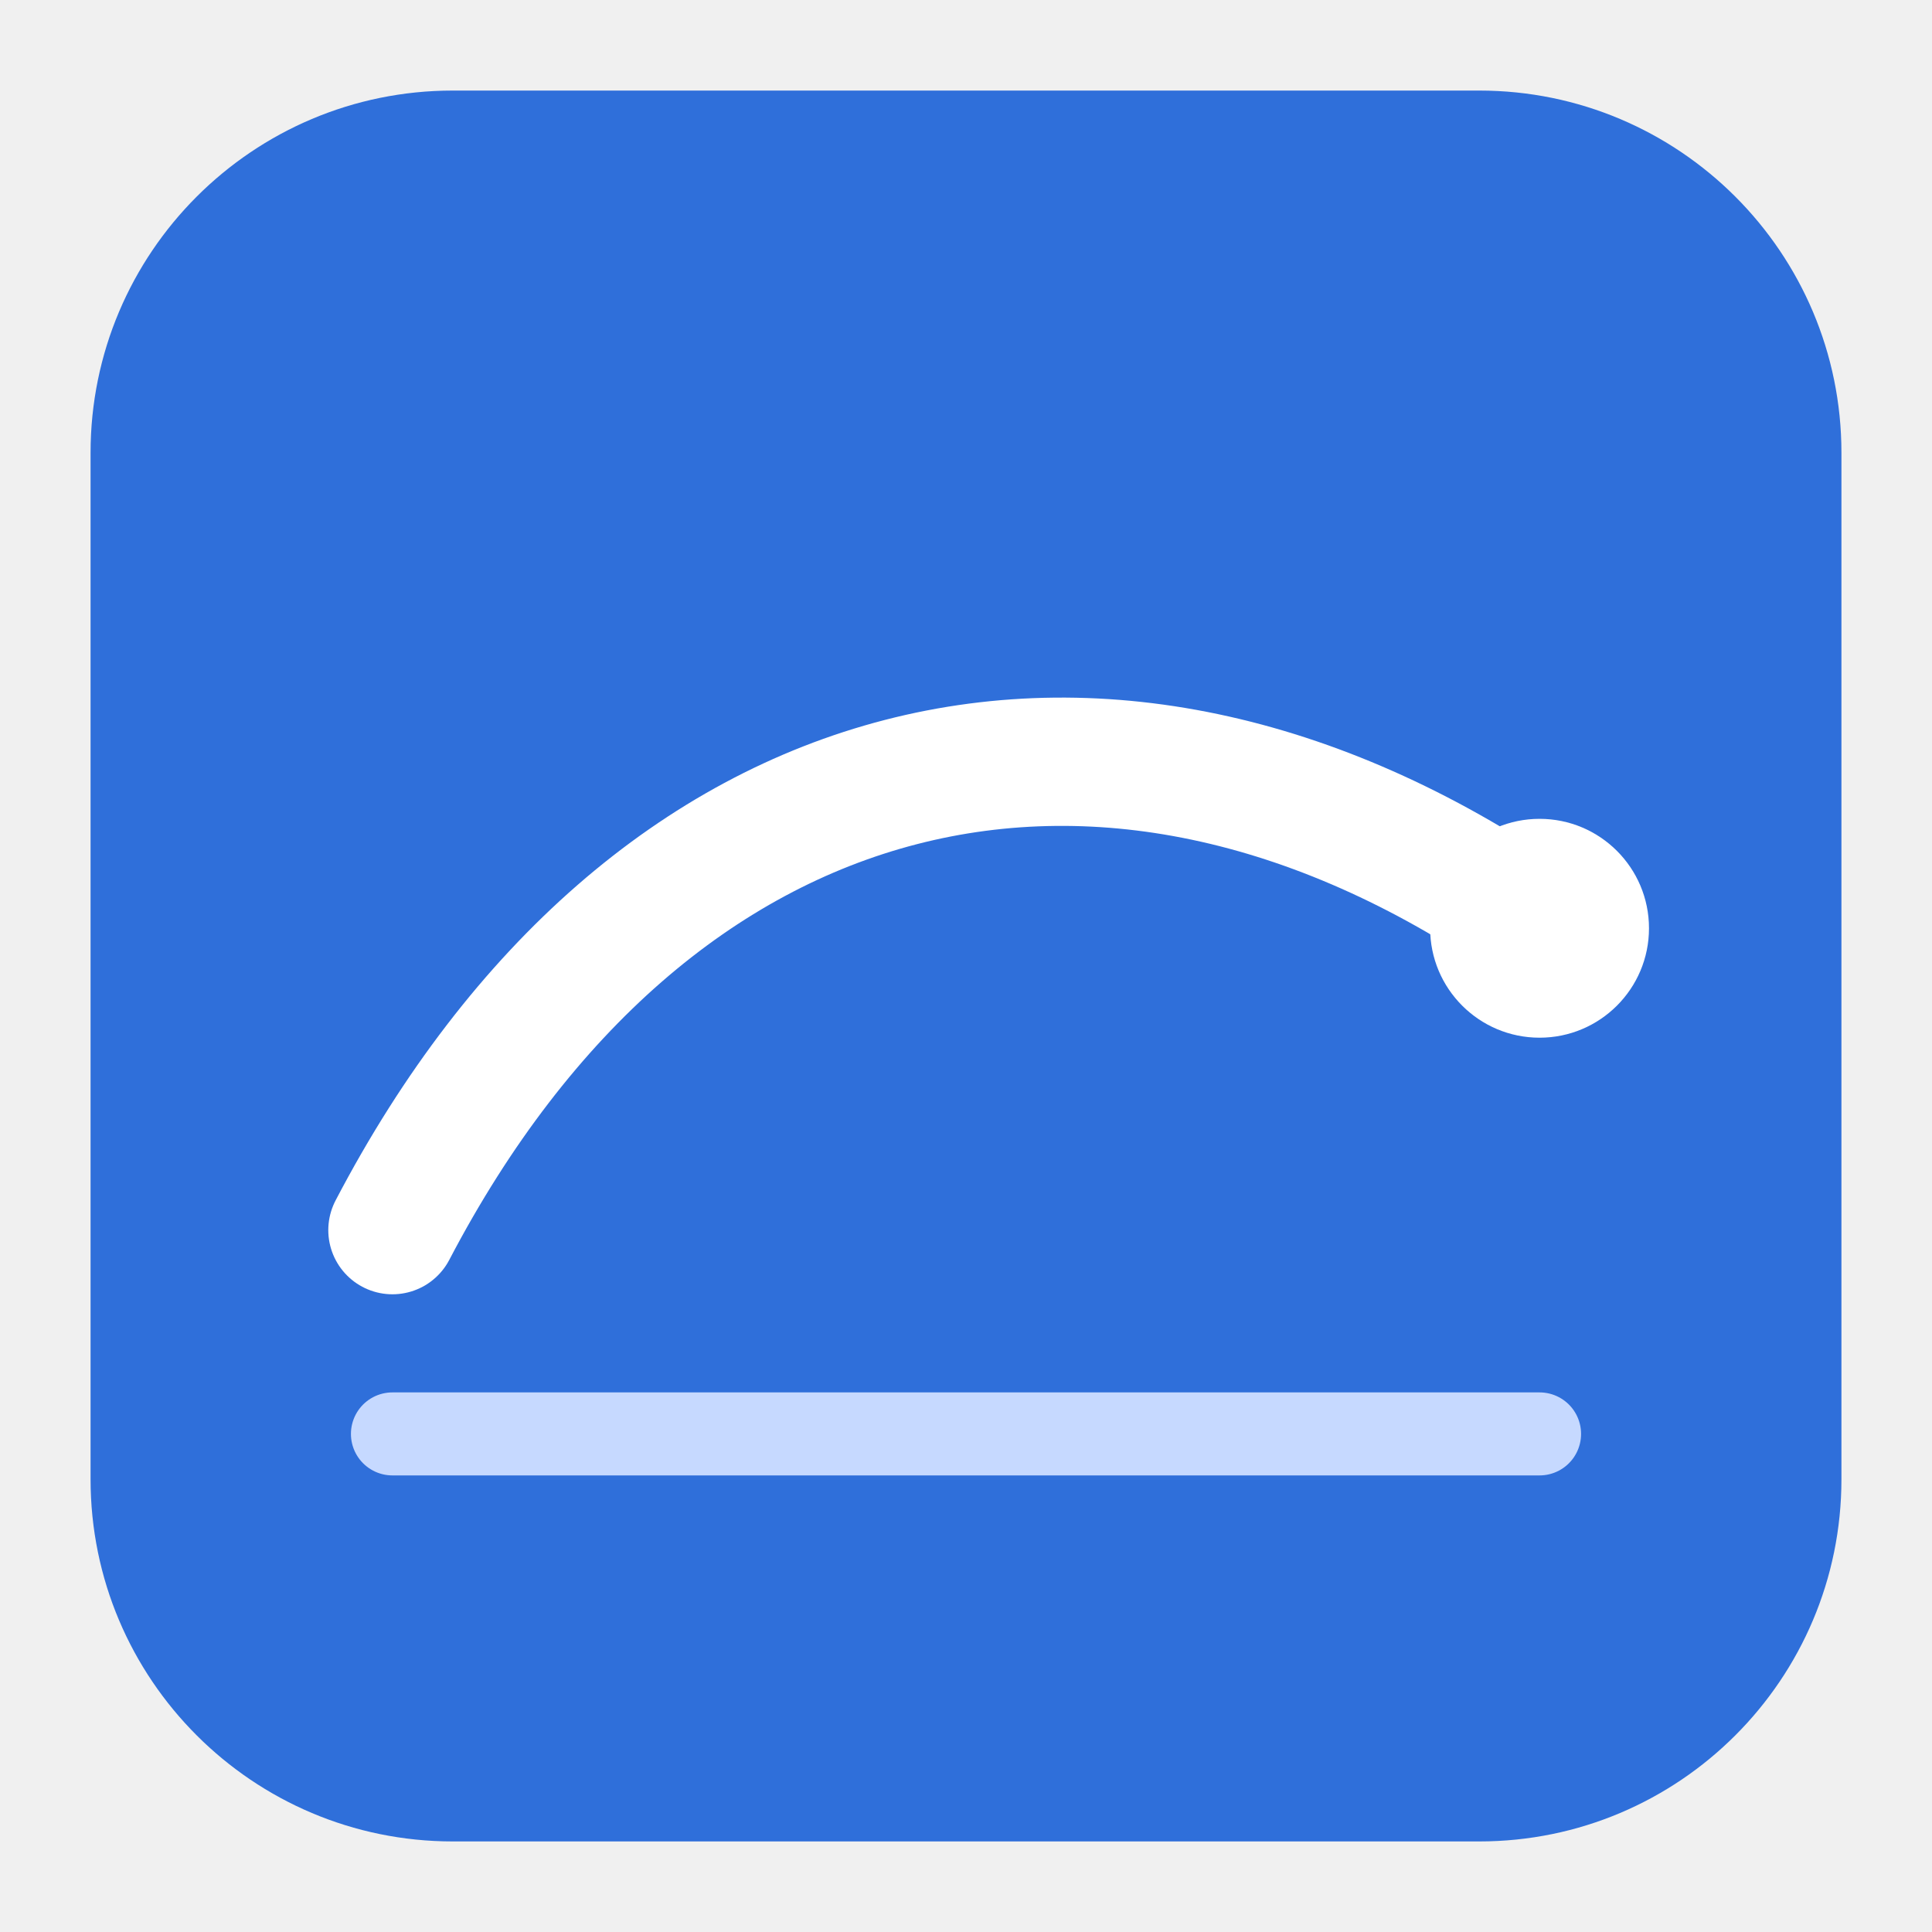
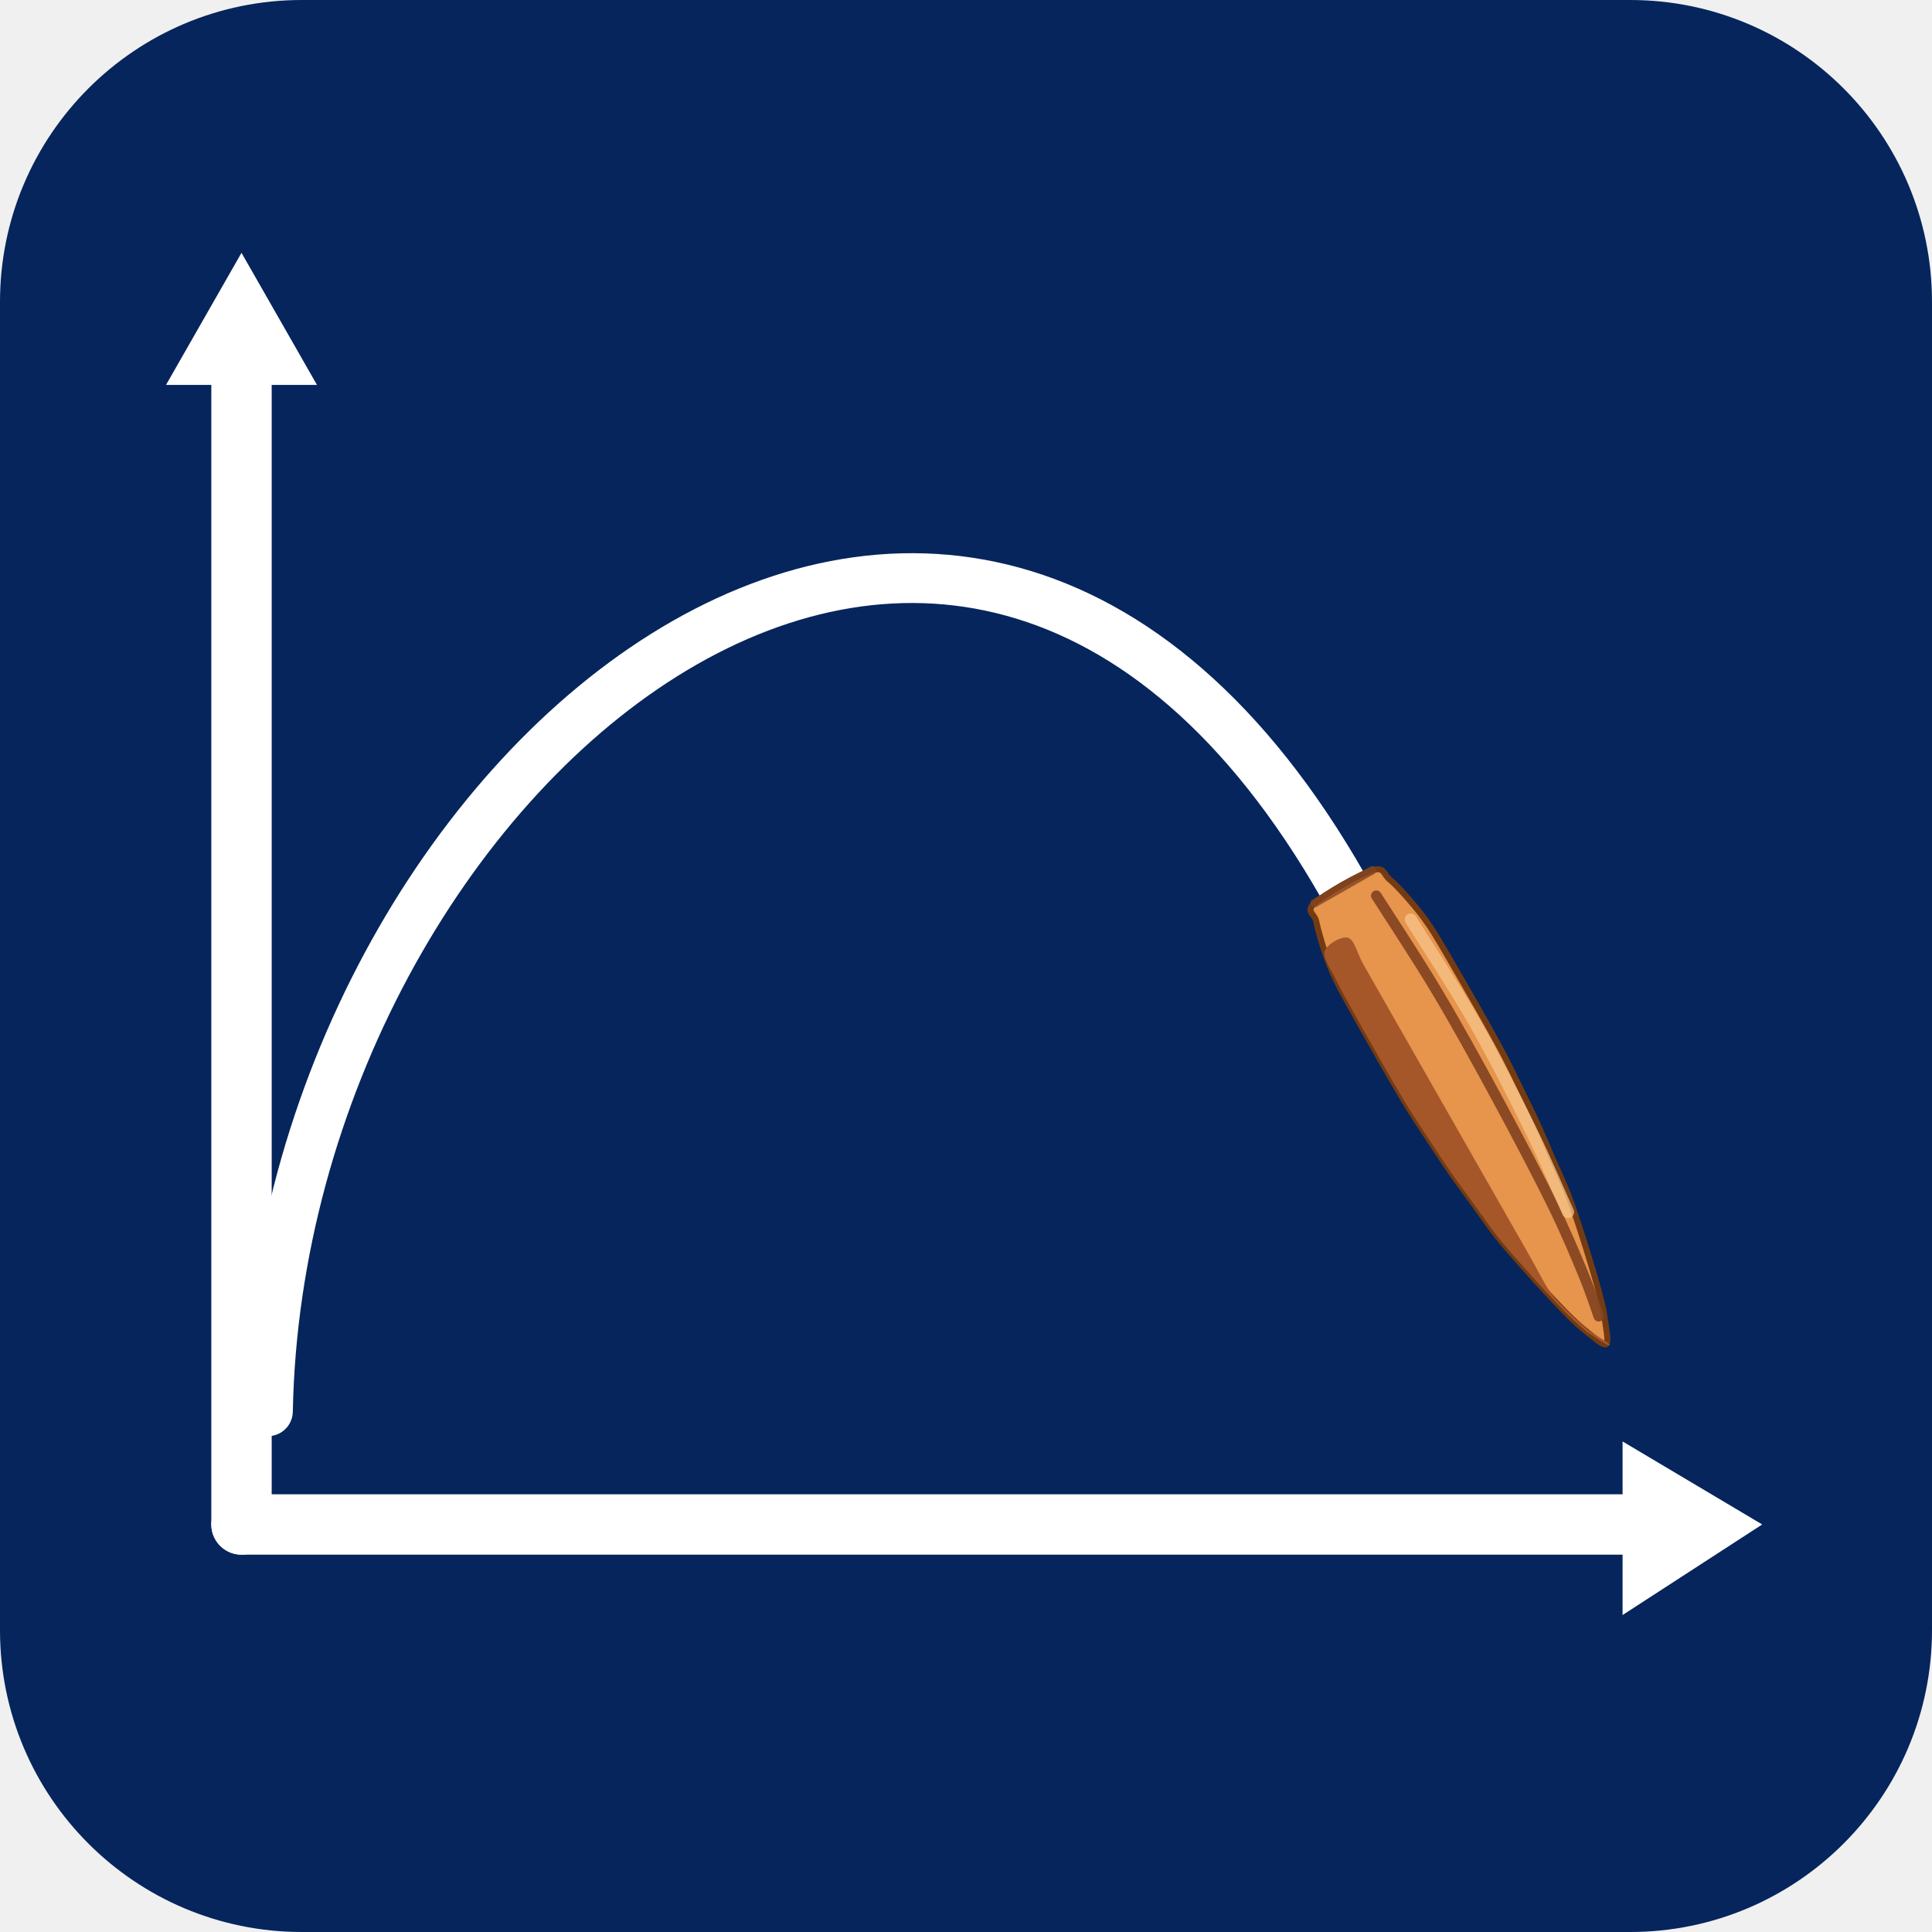
- <svg xmlns="http://www.w3.org/2000/svg" viewBox="0 0 512 512" role="img" aria-label="Ballistics Workbench">
-   <rect x="24" y="24" width="464" height="464" rx="96" fill="#2f6fda" />
-   <path d="M104 326 C 172 196, 294 166, 408 246" fill="none" stroke="#ffffff" stroke-linecap="round" stroke-width="34" />
-   <circle cx="408" cy="246" r="29" fill="#ffffff" />
-   <path d="M104 380 H 408" fill="none" stroke="#c6d9ff" stroke-linecap="round" stroke-width="22" />
+ <svg xmlns="http://www.w3.org/2000/svg" viewBox="0 0 256 256" width="256" height="256" role="img" aria-labelledby="t d">
+   <rect x="0" y="0" width="256" height="256" rx="40" ry="40" fill="#06255C" />
+   <g fill="none" stroke="#FFFFFF" stroke-linecap="round" stroke-linejoin="round">
+     <path stroke-width="8" d="M32,202 V51" />
+     <path stroke-width="8" d="M32,202 H215" />
+     <path stroke-width="6.6" d="M35.5,187.0 C37.1,102.7 126.5,27.2 178.0,117.5" />
+   </g>
+   <path fill="#FFFFFF" d="M32,33.5 L42,51 L22,51 Z" />
+   <path fill="#FFFFFF" d="M233.5,202 L215,191 L215,214 Z" />
+   <g transform="translate(193.14,143.63) rotate(60.30)">
+     <path d="M-30.20,-4.20 C-29.83,-5.90 -29.03,-5.20 -28.00,-5.60 C-26.97,-6.00 -25.33,-6.34 -24.00,-6.60 C-22.67,-6.86 -21.50,-7.04 -20.00,-7.15 C-18.50,-7.26 -16.67,-7.26 -15.00,-7.28 C-13.33,-7.30 -11.67,-7.30 -10.00,-7.30 C-8.33,-7.30 -6.67,-7.32 -5.00,-7.30 C-3.33,-7.28 -1.67,-7.27 0.00,-7.20 C1.67,-7.13 3.33,-7.01 5.00,-6.90 C6.67,-6.79 8.33,-6.70 10.00,-6.55 C11.67,-6.40 13.33,-6.18 15.00,-6.00 C16.67,-5.82 18.33,-5.70 20.00,-5.45 C21.67,-5.20 23.33,-4.84 25.00,-4.50 C26.67,-4.16 28.50,-3.75 30.00,-3.40 C31.50,-3.05 32.83,-2.73 34.00,-2.40 C35.17,-2.07 36.05,-1.80 37.00,-1.40 C37.95,-1.00 39.70,-0.47 39.70,0.00 C39.70,0.47 37.95,1.00 37.00,1.40 C36.05,1.80 35.17,2.07 34.00,2.40 C32.83,2.73 31.50,3.05 30.00,3.40 C28.50,3.75 26.67,4.16 25.00,4.50 C23.33,4.84 21.67,5.20 20.00,5.45 C18.33,5.70 16.67,5.82 15.00,6.00 C13.33,6.18 11.67,6.40 10.00,6.55 C8.33,6.70 6.67,6.79 5.00,6.90 C3.33,7.01 1.67,7.13 0.00,7.20 C-1.67,7.27 -3.33,7.28 -5.00,7.30 C-6.67,7.32 -8.33,7.30 -10.00,7.30 C-11.67,7.30 -13.33,7.30 -15.00,7.28 C-16.67,7.26 -18.50,7.26 -20.00,7.15 C-21.50,7.04 -22.67,6.86 -24.00,6.60 C-25.33,6.34 -26.97,5.93 -28.00,5.60 C-29.03,5.27 -29.83,6.23 -30.20,4.60 C-30.57,2.97 -30.57,-2.50 -30.20,-4.20 Z" fill="#E7944C" stroke="#743B12" stroke-width="0.8" stroke-linejoin="round" />
+     <path d="M-24.00,3.00 C-23.33,2.40 -21.50,3.00 -20.00,3.00 C-18.50,3.00 -16.67,3.00 -15.00,3.00 C-13.33,3.00 -11.67,3.00 -10.00,3.00 C-8.33,3.00 -6.67,3.00 -5.00,3.00 C-3.33,3.00 -1.67,3.00 0.00,3.00 C1.67,3.00 3.33,3.00 5.00,3.00 C6.67,3.00 8.33,3.00 10.00,3.00 C11.67,3.00 13.33,3.00 15.00,3.00 C16.67,3.00 18.33,3.00 20.00,3.00 C21.67,3.00 23.33,3.00 25.00,3.00 C26.67,3.00 28.50,3.15 30.00,3.00 C31.50,2.85 32.83,2.42 34.00,2.10 C35.17,1.78 36.50,1.27 37.00,1.10 C37.50,0.93 36.55,1.33 37.00,1.10 C37.45,0.87 39.25,-0.12 39.70,-0.30 C40.15,-0.48 40.15,-0.28 39.70,0.00 C39.25,0.28 37.45,1.17 37.00,1.40 C36.55,1.63 37.50,1.23 37.00,1.40 C36.50,1.57 35.17,2.07 34.00,2.40 C32.83,2.73 31.50,3.05 30.00,3.40 C28.50,3.75 26.67,4.16 25.00,4.50 C23.33,4.84 21.67,5.20 20.00,5.45 C18.33,5.70 16.67,5.82 15.00,6.00 C13.33,6.18 11.67,6.40 10.00,6.55 C8.33,6.70 6.67,6.79 5.00,6.90 C3.33,7.01 1.67,7.13 0.00,7.20 C-1.67,7.27 -3.33,7.28 -5.00,7.30 C-6.67,7.32 -8.33,7.30 -10.00,7.30 C-11.67,7.30 -13.33,7.30 -15.00,7.28 C-16.67,7.26 -18.50,7.26 -20.00,7.15 C-21.50,7.04 -23.33,7.29 -24.00,6.60 C-24.67,5.91 -24.67,3.60 -24.00,3.00 Z" fill="#A5572A" />
+     <path d="M-30.20,-4.20 L-30.20,4.60" fill="none" stroke="#83431F" stroke-width="1.1" stroke-linecap="round" opacity="0.8" />
+     <path d="M-27.00,-3.00 C-24.50,-3.12 -17.17,-3.60 -12.00,-3.70 C-6.83,-3.80 -1.33,-3.72 4.00,-3.60 C9.33,-3.48 15.67,-3.27 20.00,-3.00 C24.33,-2.73 27.33,-2.33 30.00,-2.00 C32.67,-1.67 35.00,-1.17 36.00,-1.00 " fill="none" stroke="#83431F" stroke-width="1.4" stroke-linecap="round" opacity="0.92" />
+     <path d="M-22.00,-5.40 C-19.33,-5.50 -11.33,-6.00 -6.00,-6.00 C-0.67,-6.00 5.33,-5.68 10.00,-5.40 C14.67,-5.12 20.00,-4.48 22.00,-4.30 " fill="none" stroke="#F6C58A" stroke-width="1.6" stroke-linecap="round" opacity="0.75" />
+   </g>
</svg>
